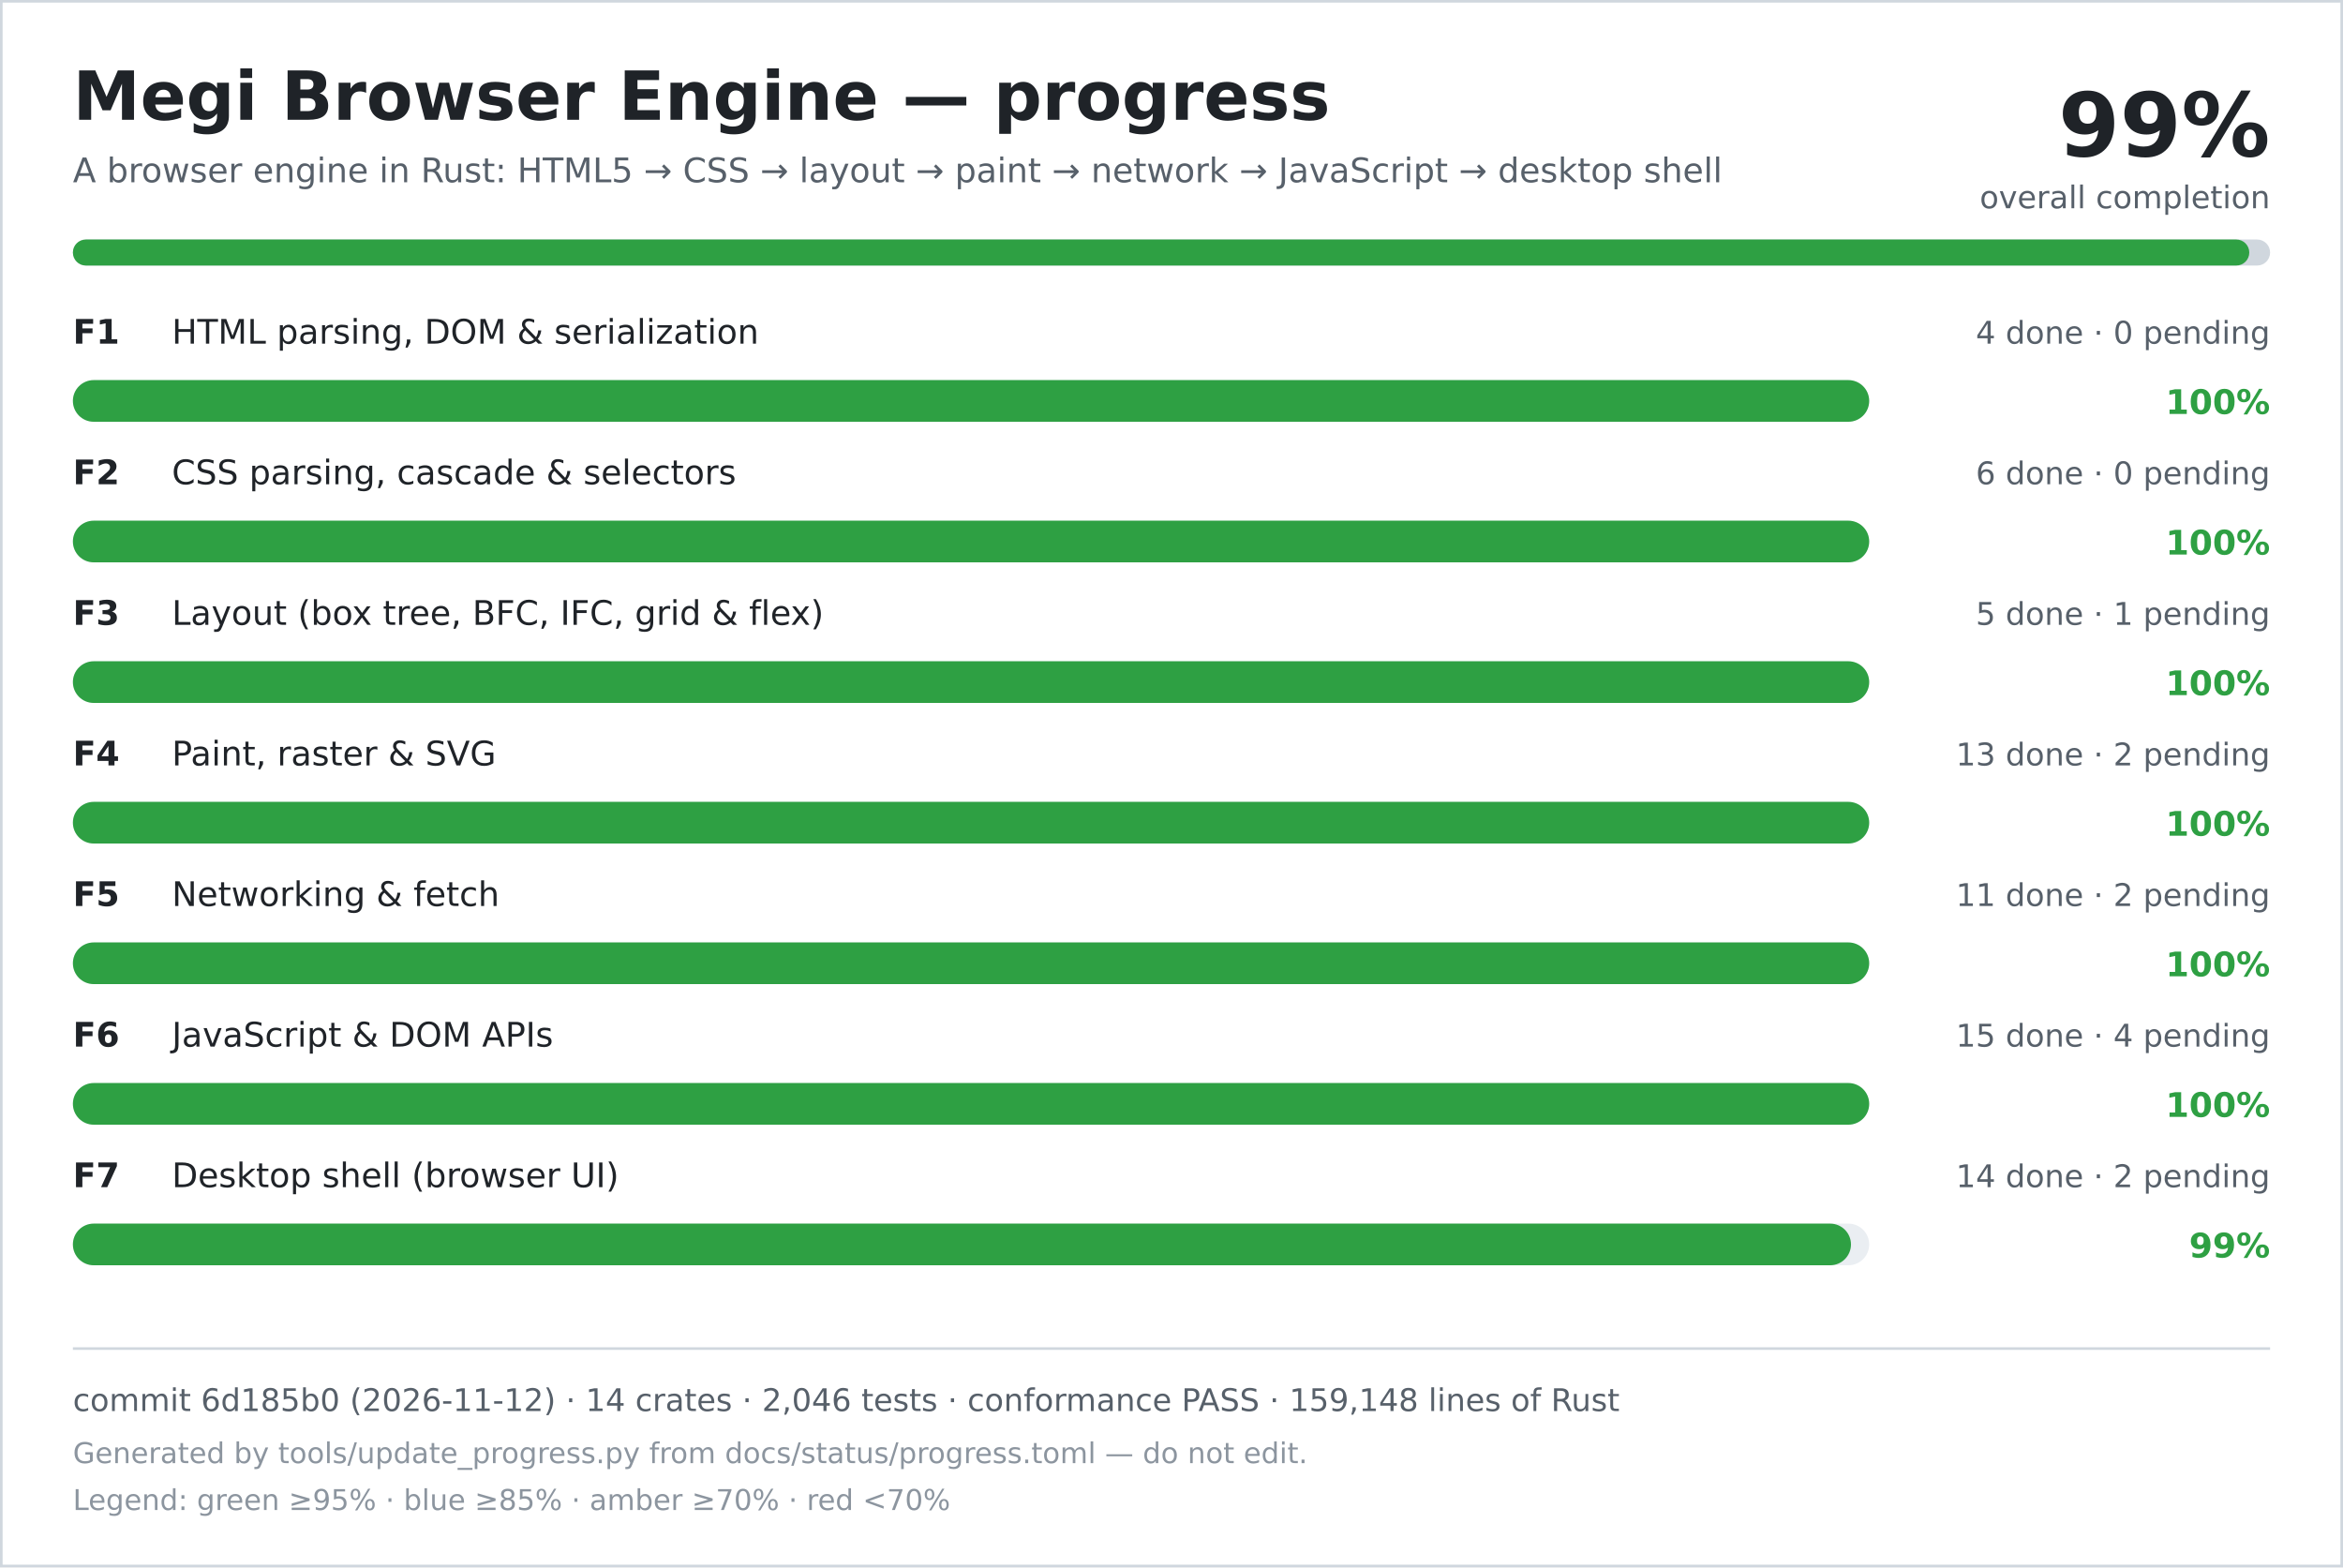
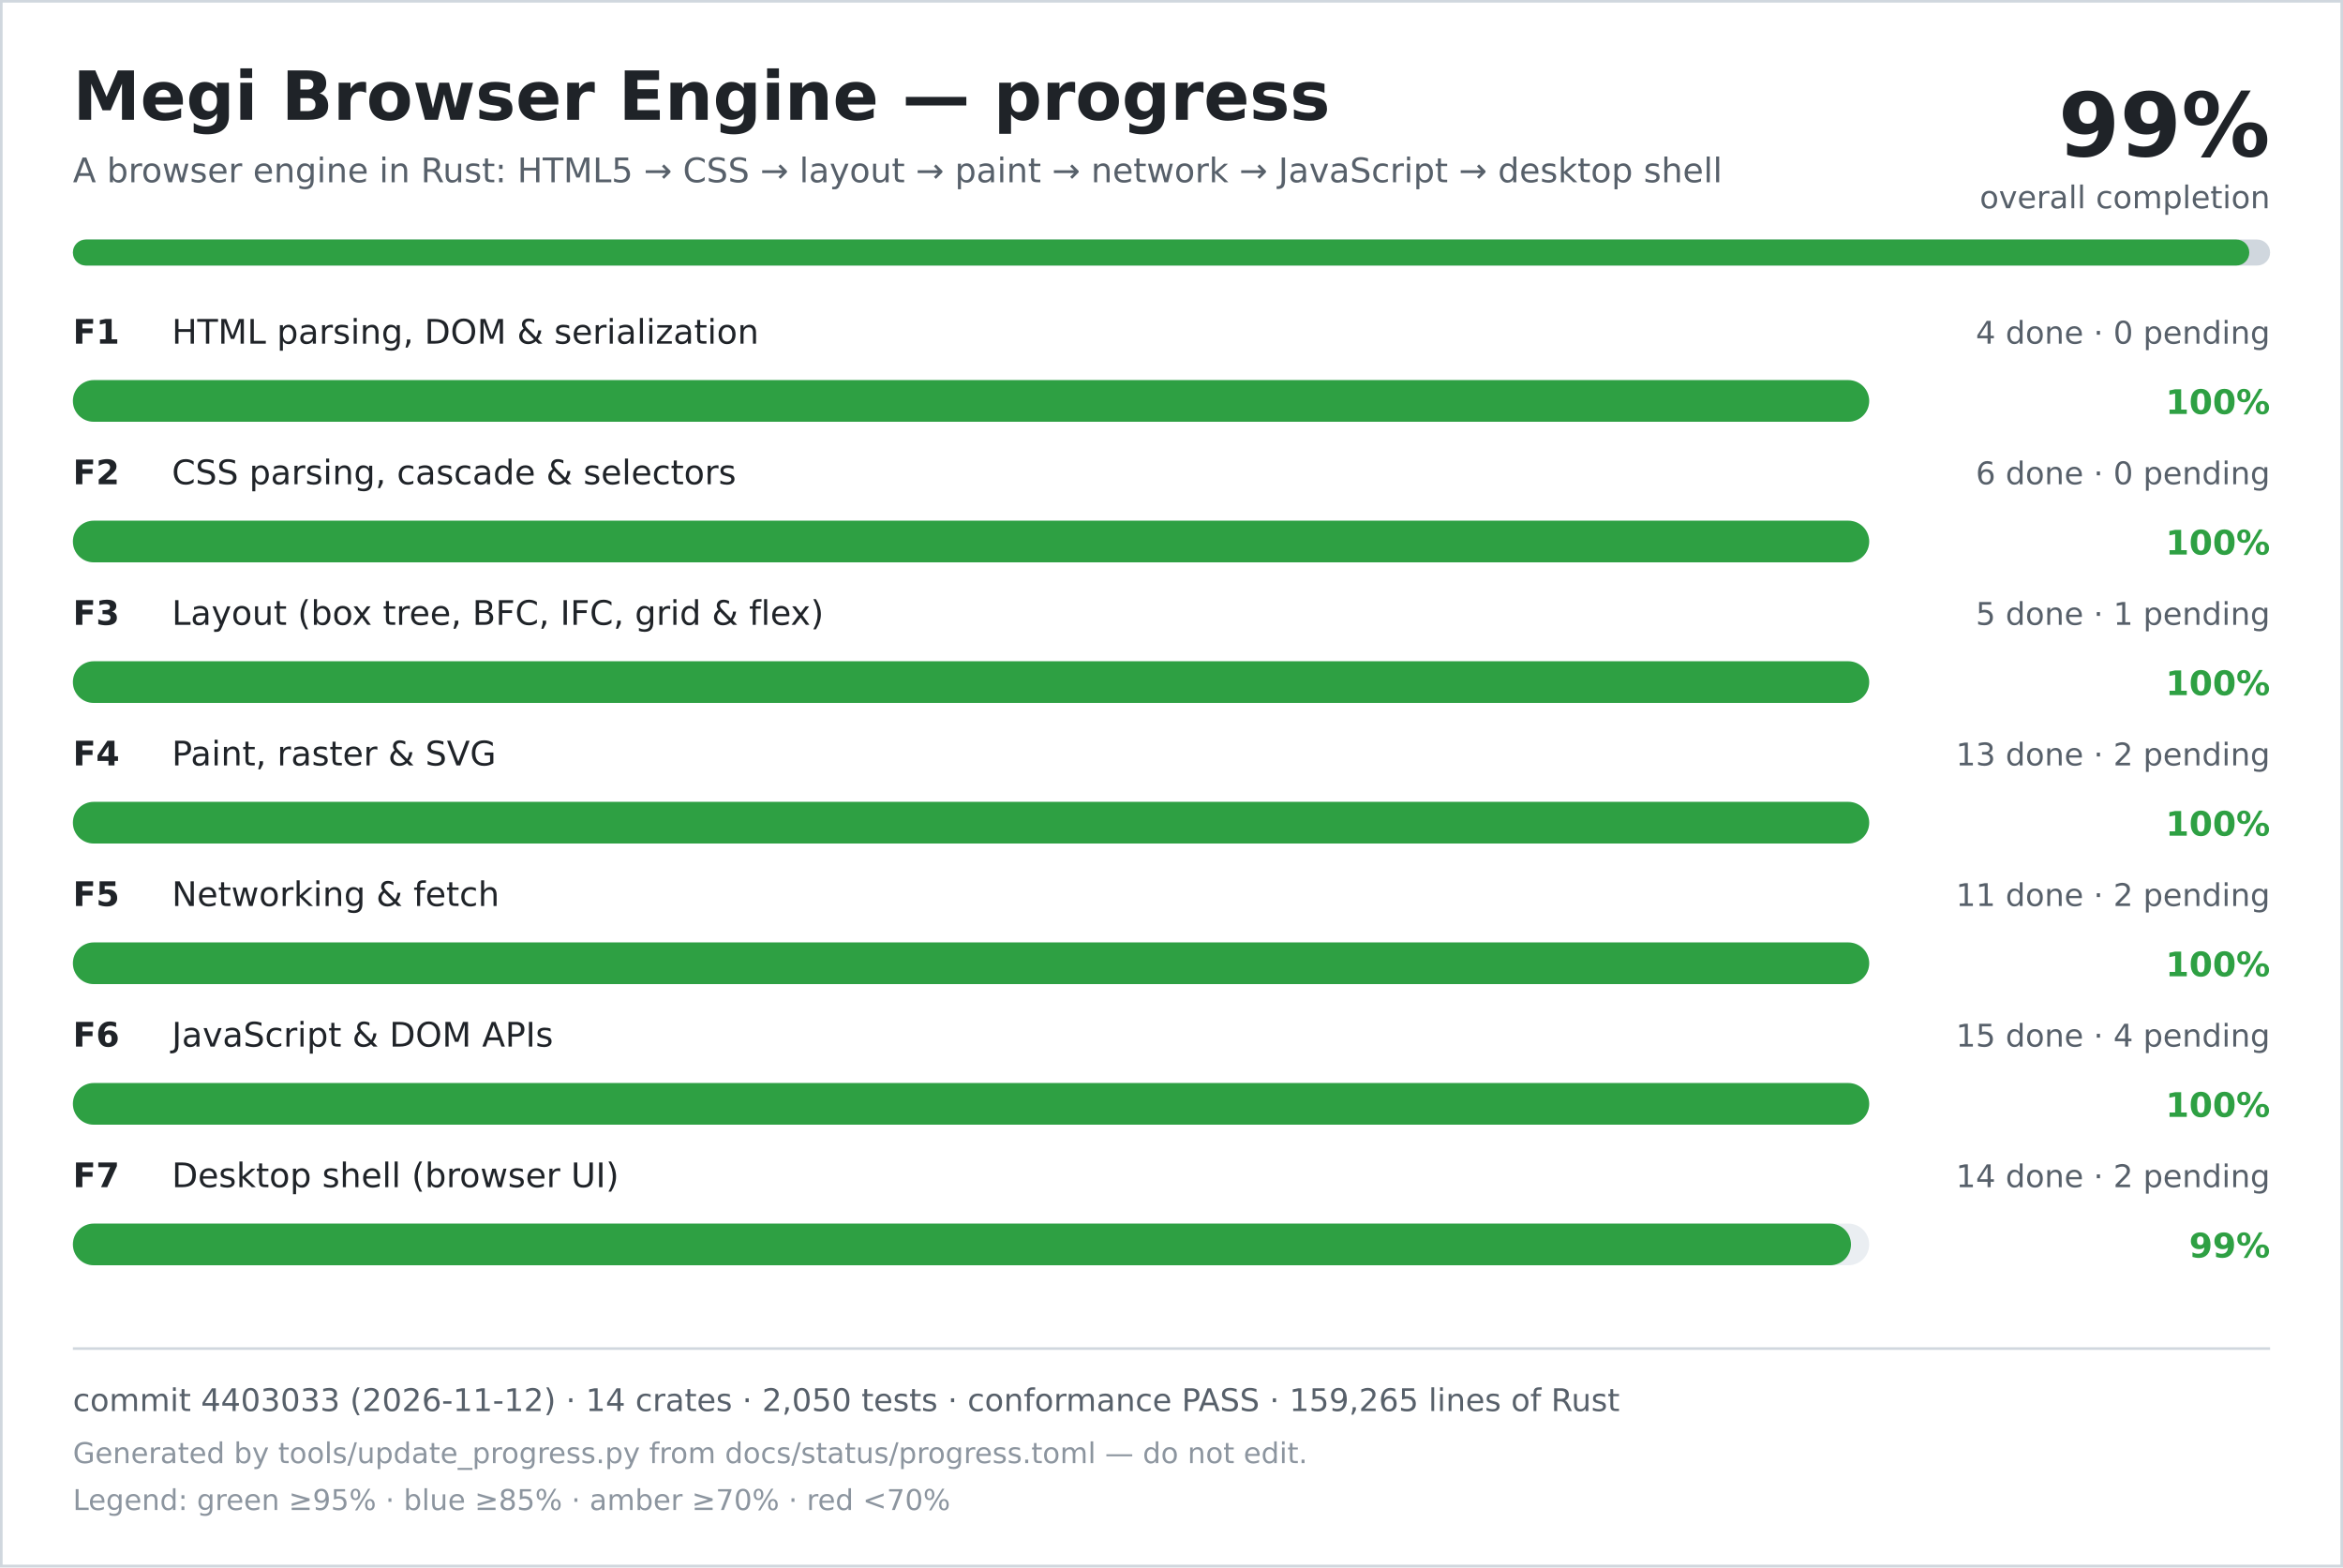
<svg xmlns="http://www.w3.org/2000/svg" width="900" height="602" viewBox="0 0 900 602" role="img" aria-labelledby="title desc">
  <rect width="900" height="602" fill="#ffffff" />
  <rect x="0.5" y="0.5" width="899" height="601" fill="none" stroke="#d0d7de" />
  <text x="28" y="46" font-family="DejaVu Sans, Verdana, sans-serif" font-size="26" font-weight="700" fill="#1f2328">Megi Browser Engine — progress</text>
  <text x="28" y="70" font-family="DejaVu Sans, Verdana, sans-serif" font-size="13" fill="#57606a">A browser engine in Rust: HTML5 → CSS → layout → paint → network → JavaScript → desktop shell</text>
  <text x="872" y="60" text-anchor="end" font-family="DejaVu Sans, Verdana, sans-serif" font-size="34" font-weight="700" fill="#1f2328">99%</text>
  <text x="872" y="80" text-anchor="end" font-family="DejaVu Sans, Verdana, sans-serif" font-size="12" fill="#57606a">overall completion</text>
  <rect x="28" y="92" width="844" height="10" rx="5" fill="#d0d7de" />
  <rect x="28" y="92" width="836" height="10" rx="5" fill="#2ea043" />
  <text x="28" y="132" font-family="DejaVu Sans, Verdana, sans-serif" font-size="13" font-weight="700" fill="#1f2328">F1</text>
  <text x="66" y="132" font-family="DejaVu Sans, Verdana, sans-serif" font-size="13" fill="#1f2328">HTML parsing, DOM &amp; serialization</text>
  <text x="872" y="132" text-anchor="end" font-family="DejaVu Sans, Verdana, sans-serif" font-size="12" fill="#57606a">4 done · 0 pending</text>
  <rect x="28" y="146" width="690" height="16" rx="8" fill="#eaeef2" />
  <rect x="28" y="146" width="690" height="16" rx="8" fill="#2ea043" />
  <text x="872" y="159" text-anchor="end" font-family="DejaVu Sans, Verdana, sans-serif" font-size="13" font-weight="700" fill="#2ea043">100%</text>
  <text x="28" y="186" font-family="DejaVu Sans, Verdana, sans-serif" font-size="13" font-weight="700" fill="#1f2328">F2</text>
  <text x="66" y="186" font-family="DejaVu Sans, Verdana, sans-serif" font-size="13" fill="#1f2328">CSS parsing, cascade &amp; selectors</text>
  <text x="872" y="186" text-anchor="end" font-family="DejaVu Sans, Verdana, sans-serif" font-size="12" fill="#57606a">6 done · 0 pending</text>
  <rect x="28" y="200" width="690" height="16" rx="8" fill="#eaeef2" />
  <rect x="28" y="200" width="690" height="16" rx="8" fill="#2ea043" />
  <text x="872" y="213" text-anchor="end" font-family="DejaVu Sans, Verdana, sans-serif" font-size="13" font-weight="700" fill="#2ea043">100%</text>
  <text x="28" y="240" font-family="DejaVu Sans, Verdana, sans-serif" font-size="13" font-weight="700" fill="#1f2328">F3</text>
  <text x="66" y="240" font-family="DejaVu Sans, Verdana, sans-serif" font-size="13" fill="#1f2328">Layout (box tree, BFC, IFC, grid &amp; flex)</text>
  <text x="872" y="240" text-anchor="end" font-family="DejaVu Sans, Verdana, sans-serif" font-size="12" fill="#57606a">5 done · 1 pending</text>
  <rect x="28" y="254" width="690" height="16" rx="8" fill="#eaeef2" />
  <rect x="28" y="254" width="690" height="16" rx="8" fill="#2ea043" />
  <text x="872" y="267" text-anchor="end" font-family="DejaVu Sans, Verdana, sans-serif" font-size="13" font-weight="700" fill="#2ea043">100%</text>
  <text x="28" y="294" font-family="DejaVu Sans, Verdana, sans-serif" font-size="13" font-weight="700" fill="#1f2328">F4</text>
  <text x="66" y="294" font-family="DejaVu Sans, Verdana, sans-serif" font-size="13" fill="#1f2328">Paint, raster &amp; SVG</text>
  <text x="872" y="294" text-anchor="end" font-family="DejaVu Sans, Verdana, sans-serif" font-size="12" fill="#57606a">13 done · 2 pending</text>
  <rect x="28" y="308" width="690" height="16" rx="8" fill="#eaeef2" />
  <rect x="28" y="308" width="690" height="16" rx="8" fill="#2ea043" />
  <text x="872" y="321" text-anchor="end" font-family="DejaVu Sans, Verdana, sans-serif" font-size="13" font-weight="700" fill="#2ea043">100%</text>
  <text x="28" y="348" font-family="DejaVu Sans, Verdana, sans-serif" font-size="13" font-weight="700" fill="#1f2328">F5</text>
  <text x="66" y="348" font-family="DejaVu Sans, Verdana, sans-serif" font-size="13" fill="#1f2328">Networking &amp; fetch</text>
  <text x="872" y="348" text-anchor="end" font-family="DejaVu Sans, Verdana, sans-serif" font-size="12" fill="#57606a">11 done · 2 pending</text>
  <rect x="28" y="362" width="690" height="16" rx="8" fill="#eaeef2" />
  <rect x="28" y="362" width="690" height="16" rx="8" fill="#2ea043" />
  <text x="872" y="375" text-anchor="end" font-family="DejaVu Sans, Verdana, sans-serif" font-size="13" font-weight="700" fill="#2ea043">100%</text>
  <text x="28" y="402" font-family="DejaVu Sans, Verdana, sans-serif" font-size="13" font-weight="700" fill="#1f2328">F6</text>
  <text x="66" y="402" font-family="DejaVu Sans, Verdana, sans-serif" font-size="13" fill="#1f2328">JavaScript &amp; DOM APIs</text>
  <text x="872" y="402" text-anchor="end" font-family="DejaVu Sans, Verdana, sans-serif" font-size="12" fill="#57606a">15 done · 4 pending</text>
  <rect x="28" y="416" width="690" height="16" rx="8" fill="#eaeef2" />
  <rect x="28" y="416" width="690" height="16" rx="8" fill="#2ea043" />
  <text x="872" y="429" text-anchor="end" font-family="DejaVu Sans, Verdana, sans-serif" font-size="13" font-weight="700" fill="#2ea043">100%</text>
  <text x="28" y="456" font-family="DejaVu Sans, Verdana, sans-serif" font-size="13" font-weight="700" fill="#1f2328">F7</text>
  <text x="66" y="456" font-family="DejaVu Sans, Verdana, sans-serif" font-size="13" fill="#1f2328">Desktop shell (browser UI)</text>
  <text x="872" y="456" text-anchor="end" font-family="DejaVu Sans, Verdana, sans-serif" font-size="12" fill="#57606a">14 done · 2 pending</text>
  <rect x="28" y="470" width="690" height="16" rx="8" fill="#eaeef2" />
  <rect x="28" y="470" width="683" height="16" rx="8" fill="#2ea043" />
  <text x="872" y="483" text-anchor="end" font-family="DejaVu Sans, Verdana, sans-serif" font-size="13" font-weight="700" fill="#2ea043">99%</text>
  <line x1="28" y1="518" x2="872" y2="518" stroke="#d0d7de" />
-   <text x="28" y="542" font-family="DejaVu Sans, Verdana, sans-serif" font-size="12" fill="#57606a">commit 6d185b0 (2026-11-12) · 14 crates · 2,046 tests · conformance PASS · 159,148 lines of Rust</text>
+   <text x="28" y="542" font-family="DejaVu Sans, Verdana, sans-serif" font-size="12" fill="#57606a">commit 4403033 (2026-11-12) · 14 crates · 2,050 tests · conformance PASS · 159,265 lines of Rust</text>
  <text x="28" y="562" font-family="DejaVu Sans, Verdana, sans-serif" font-size="11" fill="#8c959f">Generated by tools/update_progress.py from docs/status/progress.toml — do not edit.</text>
  <text x="28" y="580" font-family="DejaVu Sans, Verdana, sans-serif" font-size="11" fill="#8c959f">Legend: green ≥95% · blue ≥85% · amber ≥70% · red &lt;70%</text>
</svg>
